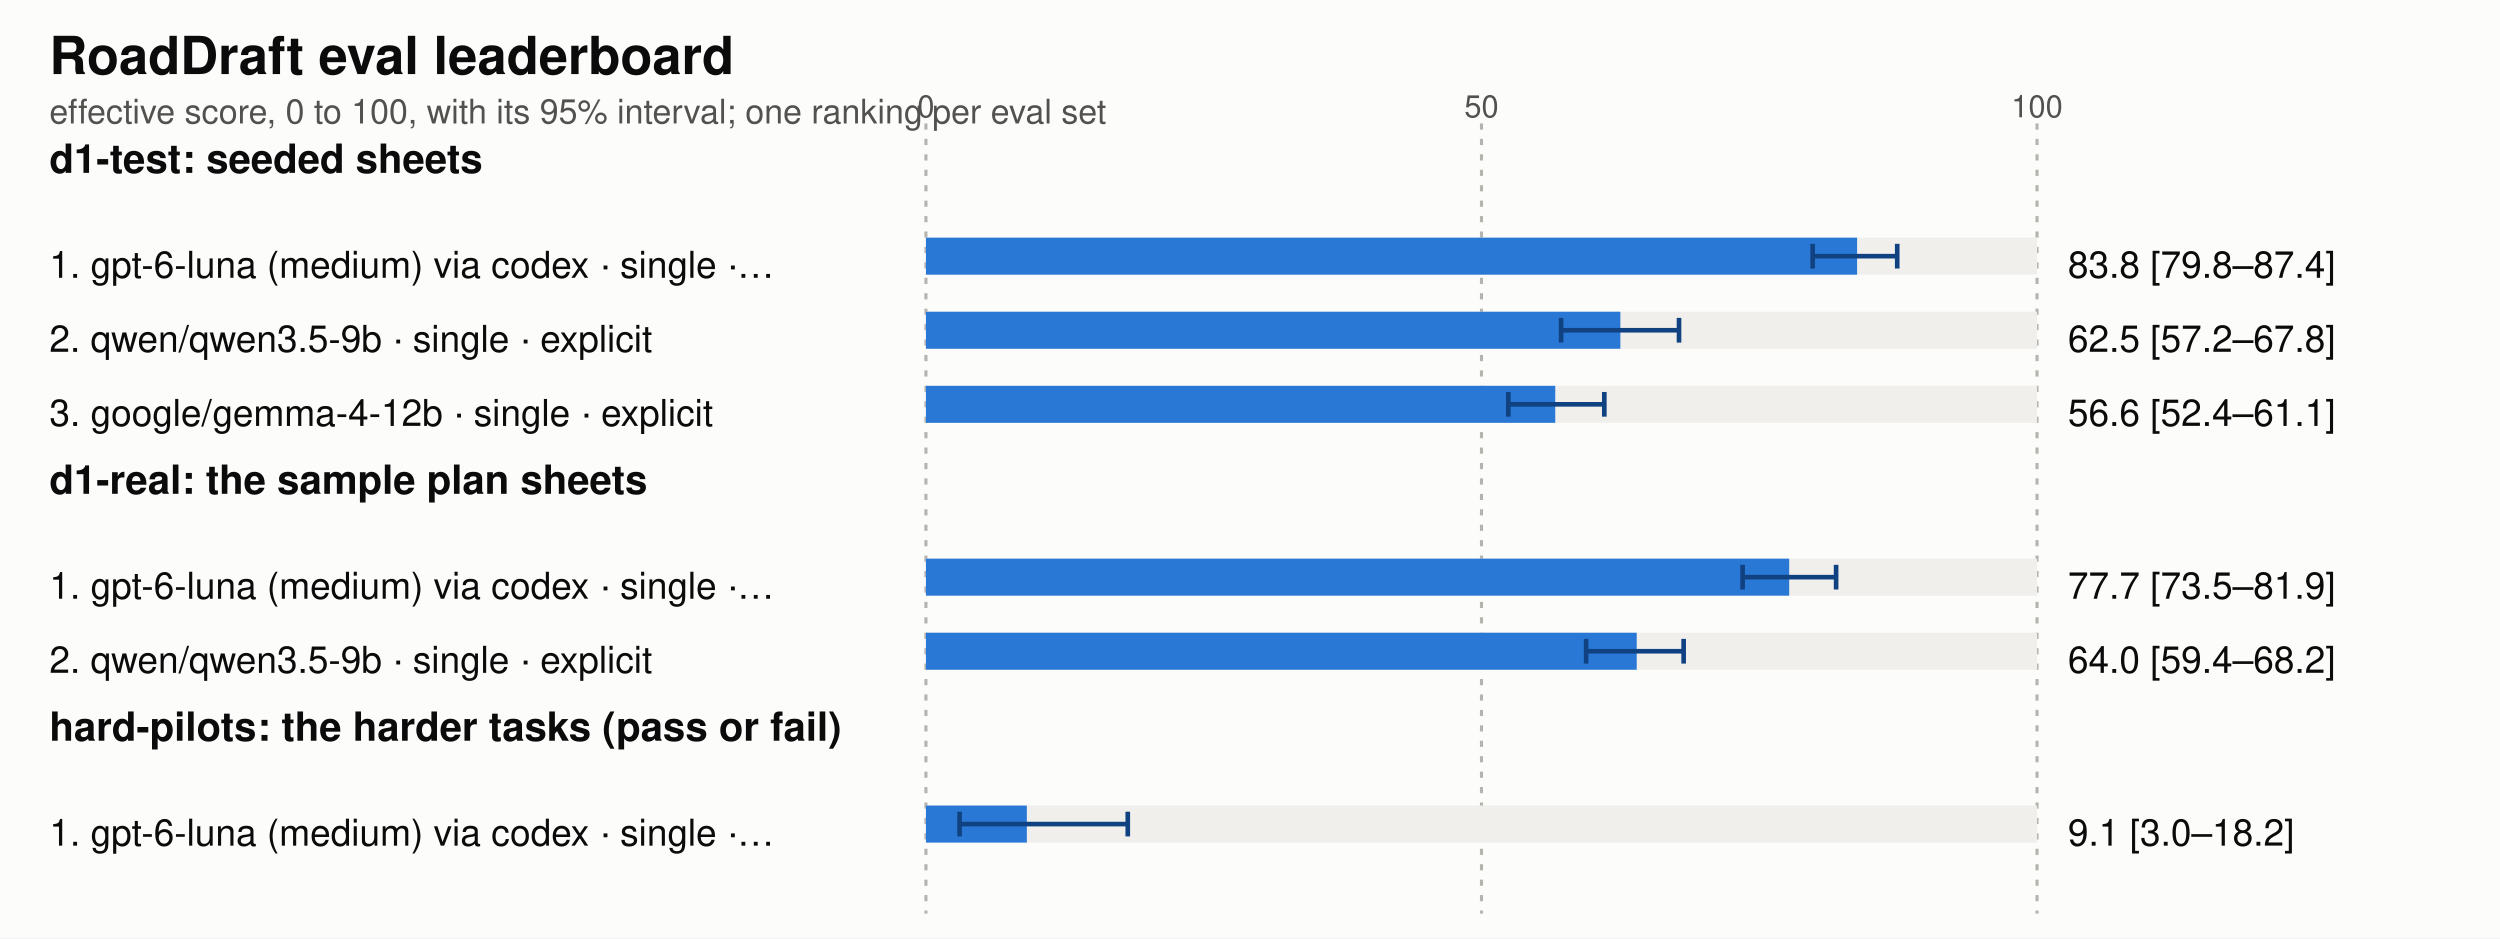
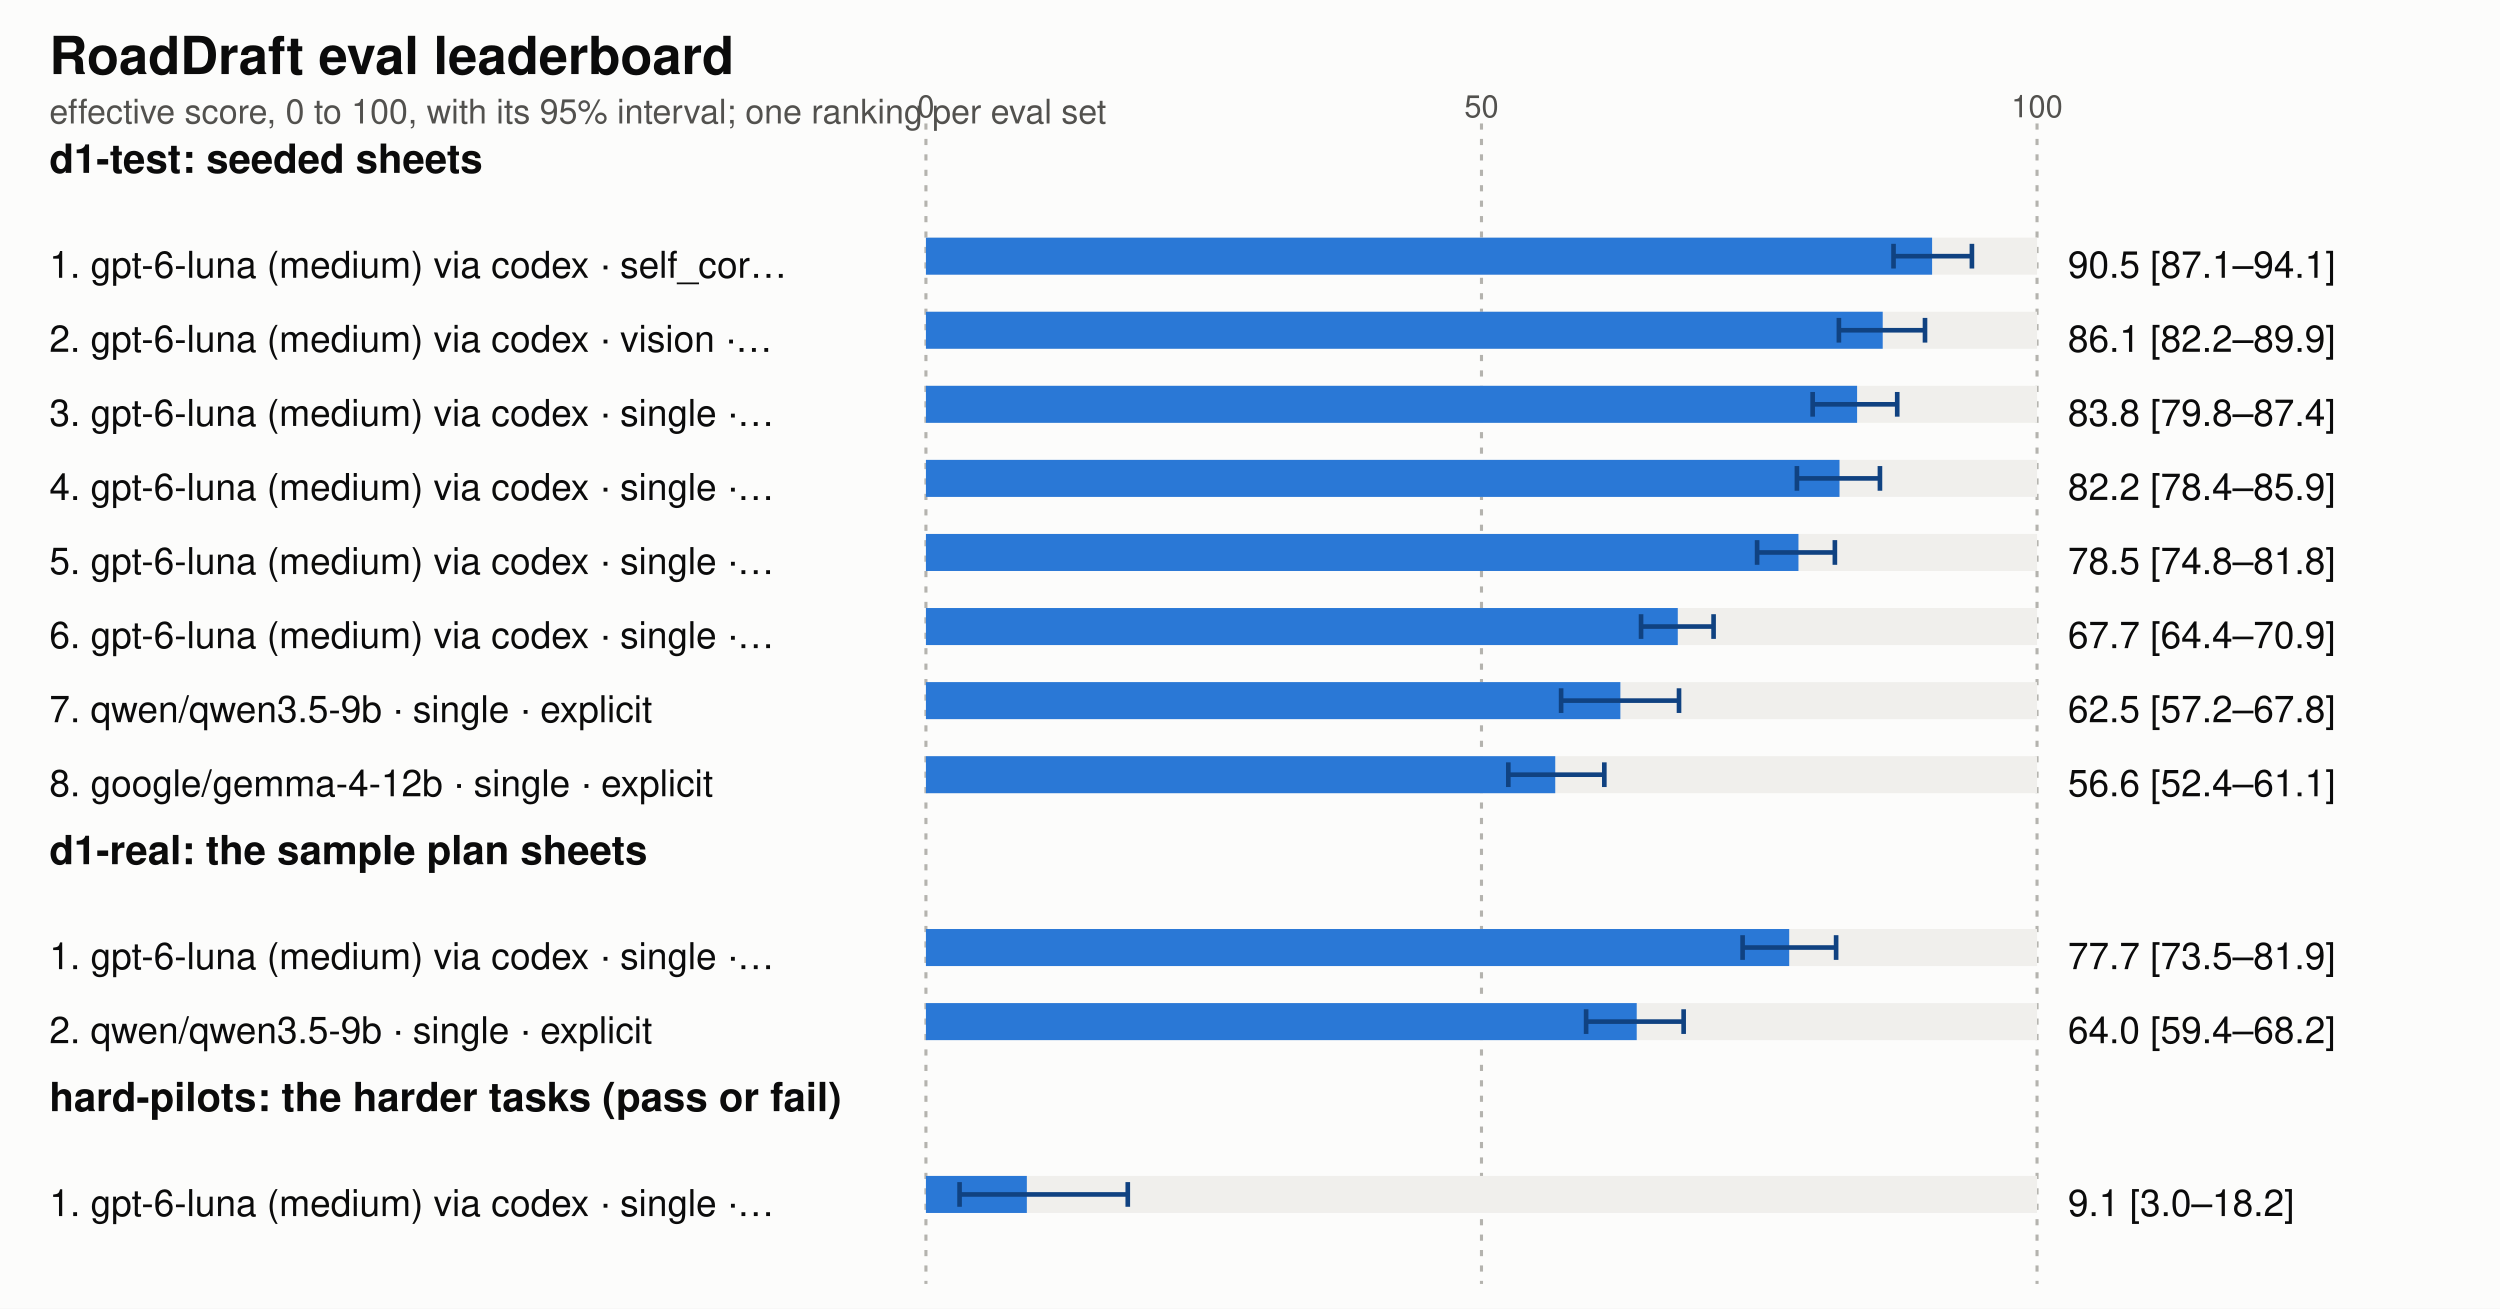
- <svg xmlns="http://www.w3.org/2000/svg" viewBox="0 0 810 304" width="810" height="304" role="img" aria-labelledby="title">
+ <svg xmlns="http://www.w3.org/2000/svg" viewBox="0 0 810 424" width="810" height="424" role="img" aria-labelledby="title">
  <style>
text { font-family: -apple-system, 'Segoe UI', Helvetica, Arial, sans-serif; }
.bg { fill: #fcfcfb; } .ink { fill: #0b0b0b; } .ink2 { fill: #52514e; } .rule { stroke: #b4b3ae; }
.track { fill: #f0efec; } .bar { fill: #2a78d6; } .ci { stroke: #104281; stroke-width: 1.5; }
@media (prefers-color-scheme: dark) {
  .bg { fill: #1a1a19; } .ink { fill: #ffffff; } .ink2 { fill: #c3c2b7; } .rule { stroke: #6b6a65; }
  .track { fill: #383835; } .bar { fill: #3987e5; } .ci { stroke: #b7d3f6; }
}
</style>
-   <rect class="bg" width="810" height="304" />
+   <rect class="bg" width="810" height="424" />
  <text class="ink" x="16" y="24" font-size="17" font-weight="600">RoadDraft eval leaderboard</text>
  <text class="ink2" x="16" y="40" font-size="11">effective score, 0 to 100, with its 95% interval; one ranking per eval set</text>
-   <line class="rule" x1="300" y1="40" x2="300" y2="296" stroke-dasharray="2 3" />
-   <line class="rule" x1="480" y1="40" x2="480" y2="296" stroke-dasharray="2 3" />
-   <line class="rule" x1="660" y1="40" x2="660" y2="296" stroke-dasharray="2 3" />
+   <line class="rule" x1="300" y1="40" x2="300" y2="416" stroke-dasharray="2 3" />
+   <line class="rule" x1="480" y1="40" x2="480" y2="416" stroke-dasharray="2 3" />
+   <line class="rule" x1="660" y1="40" x2="660" y2="416" stroke-dasharray="2 3" />
  <text class="ink2" x="300" y="38" font-size="10" text-anchor="middle">0</text>
  <text class="ink2" x="480" y="38" font-size="10" text-anchor="middle">50</text>
  <text class="ink2" x="660" y="38" font-size="10" text-anchor="middle">100</text>
  <text class="ink" x="16" y="56" font-size="13" font-weight="600">d1-test: seeded sheets</text>
-   <text class="ink" x="16" y="90" font-size="12">1. gpt-6-luna (medium) via codex · single ·…</text>
+   <text class="ink" x="16" y="90" font-size="12">1. gpt-6-luna (medium) via codex · self_cor…</text>
  <rect class="track" x="300" y="77" width="360" height="12" />
-   <rect class="bar" x="300" y="77" width="301.7" height="12" />
-   <line class="ci" x1="587.3" y1="83" x2="614.7" y2="83" />
-   <line class="ci" x1="587.3" y1="79" x2="587.3" y2="87" />
-   <line class="ci" x1="614.7" y1="79" x2="614.7" y2="87" />
-   <text class="ink" x="670" y="90" font-size="12">83.8 [79.8–87.4]</text>
-   <text class="ink" x="16" y="114" font-size="12">2. qwen/qwen3.5-9b · single · explicit</text>
+   <rect class="bar" x="300" y="77" width="326.0" height="12" />
+   <line class="ci" x1="613.5" y1="83" x2="638.9" y2="83" />
+   <line class="ci" x1="613.5" y1="79" x2="613.5" y2="87" />
+   <line class="ci" x1="638.9" y1="79" x2="638.9" y2="87" />
+   <text class="ink" x="670" y="90" font-size="12">90.5 [87.1–94.1]</text>
+   <text class="ink" x="16" y="114" font-size="12">2. gpt-6-luna (medium) via codex · vision ·…</text>
  <rect class="track" x="300" y="101" width="360" height="12" />
-   <rect class="bar" x="300" y="101" width="225.0" height="12" />
-   <line class="ci" x1="505.8" y1="107" x2="544.0" y2="107" />
-   <line class="ci" x1="505.8" y1="103" x2="505.8" y2="111" />
-   <line class="ci" x1="544.0" y1="103" x2="544.0" y2="111" />
-   <text class="ink" x="670" y="114" font-size="12">62.5 [57.2–67.8]</text>
-   <text class="ink" x="16" y="138" font-size="12">3. google/gemma-4-12b · single · explicit</text>
+   <rect class="bar" x="300" y="101" width="310.0" height="12" />
+   <line class="ci" x1="595.8" y1="107" x2="623.7" y2="107" />
+   <line class="ci" x1="595.8" y1="103" x2="595.8" y2="111" />
+   <line class="ci" x1="623.7" y1="103" x2="623.7" y2="111" />
+   <text class="ink" x="670" y="114" font-size="12">86.1 [82.2–89.9]</text>
+   <text class="ink" x="16" y="138" font-size="12">3. gpt-6-luna (medium) via codex · single ·…</text>
  <rect class="track" x="300" y="125" width="360" height="12" />
-   <rect class="bar" x="300" y="125" width="203.9" height="12" />
-   <line class="ci" x1="488.7" y1="131" x2="519.8" y2="131" />
-   <line class="ci" x1="488.7" y1="127" x2="488.7" y2="135" />
-   <line class="ci" x1="519.8" y1="127" x2="519.8" y2="135" />
-   <text class="ink" x="670" y="138" font-size="12">56.6 [52.4–61.1]</text>
-   <text class="ink" x="16" y="160" font-size="13" font-weight="600">d1-real: the sample plan sheets</text>
-   <text class="ink" x="16" y="194" font-size="12">1. gpt-6-luna (medium) via codex · single ·…</text>
-   <rect class="track" x="300" y="181" width="360" height="12" />
-   <rect class="bar" x="300" y="181" width="279.7" height="12" />
-   <line class="ci" x1="564.6" y1="187" x2="594.9" y2="187" />
-   <line class="ci" x1="564.6" y1="183" x2="564.6" y2="191" />
-   <line class="ci" x1="594.9" y1="183" x2="594.9" y2="191" />
-   <text class="ink" x="670" y="194" font-size="12">77.7 [73.5–81.9]</text>
-   <text class="ink" x="16" y="218" font-size="12">2. qwen/qwen3.5-9b · single · explicit</text>
-   <rect class="track" x="300" y="205" width="360" height="12" />
-   <rect class="bar" x="300" y="205" width="230.3" height="12" />
-   <line class="ci" x1="513.9" y1="211" x2="545.5" y2="211" />
-   <line class="ci" x1="513.9" y1="207" x2="513.9" y2="215" />
-   <line class="ci" x1="545.5" y1="207" x2="545.5" y2="215" />
-   <text class="ink" x="670" y="218" font-size="12">64.0 [59.4–68.2]</text>
-   <text class="ink" x="16" y="240" font-size="13" font-weight="600">hard-pilots: the harder tasks (pass or fail)</text>
-   <text class="ink" x="16" y="274" font-size="12">1. gpt-6-luna (medium) via codex · single ·…</text>
-   <rect class="track" x="300" y="261" width="360" height="12" />
-   <rect class="bar" x="300" y="261" width="32.7" height="12" />
-   <line class="ci" x1="310.9" y1="267" x2="365.4" y2="267" />
-   <line class="ci" x1="310.9" y1="263" x2="310.9" y2="271" />
-   <line class="ci" x1="365.4" y1="263" x2="365.4" y2="271" />
-   <text class="ink" x="670" y="274" font-size="12">9.1 [3.0–18.2]</text>
+   <rect class="bar" x="300" y="125" width="301.7" height="12" />
+   <line class="ci" x1="587.3" y1="131" x2="614.7" y2="131" />
+   <line class="ci" x1="587.3" y1="127" x2="587.3" y2="135" />
+   <line class="ci" x1="614.7" y1="127" x2="614.7" y2="135" />
+   <text class="ink" x="670" y="138" font-size="12">83.8 [79.8–87.4]</text>
+   <text class="ink" x="16" y="162" font-size="12">4. gpt-6-luna (medium) via codex · single ·…</text>
+   <rect class="track" x="300" y="149" width="360" height="12" />
+   <rect class="bar" x="300" y="149" width="296.0" height="12" />
+   <line class="ci" x1="582.2" y1="155" x2="609.1" y2="155" />
+   <line class="ci" x1="582.2" y1="151" x2="582.2" y2="159" />
+   <line class="ci" x1="609.1" y1="151" x2="609.1" y2="159" />
+   <text class="ink" x="670" y="162" font-size="12">82.2 [78.4–85.9]</text>
+   <text class="ink" x="16" y="186" font-size="12">5. gpt-6-luna (medium) via codex · single ·…</text>
+   <rect class="track" x="300" y="173" width="360" height="12" />
+   <rect class="bar" x="300" y="173" width="282.7" height="12" />
+   <line class="ci" x1="569.3" y1="179" x2="594.5" y2="179" />
+   <line class="ci" x1="569.3" y1="175" x2="569.3" y2="183" />
+   <line class="ci" x1="594.5" y1="175" x2="594.5" y2="183" />
+   <text class="ink" x="670" y="186" font-size="12">78.5 [74.8–81.8]</text>
+   <text class="ink" x="16" y="210" font-size="12">6. gpt-6-luna (medium) via codex · single ·…</text>
+   <rect class="track" x="300" y="197" width="360" height="12" />
+   <rect class="bar" x="300" y="197" width="243.6" height="12" />
+   <line class="ci" x1="531.7" y1="203" x2="555.2" y2="203" />
+   <line class="ci" x1="531.7" y1="199" x2="531.7" y2="207" />
+   <line class="ci" x1="555.2" y1="199" x2="555.2" y2="207" />
+   <text class="ink" x="670" y="210" font-size="12">67.7 [64.4–70.9]</text>
+   <text class="ink" x="16" y="234" font-size="12">7. qwen/qwen3.5-9b · single · explicit</text>
+   <rect class="track" x="300" y="221" width="360" height="12" />
+   <rect class="bar" x="300" y="221" width="225.0" height="12" />
+   <line class="ci" x1="505.8" y1="227" x2="544.0" y2="227" />
+   <line class="ci" x1="505.8" y1="223" x2="505.8" y2="231" />
+   <line class="ci" x1="544.0" y1="223" x2="544.0" y2="231" />
+   <text class="ink" x="670" y="234" font-size="12">62.5 [57.2–67.8]</text>
+   <text class="ink" x="16" y="258" font-size="12">8. google/gemma-4-12b · single · explicit</text>
+   <rect class="track" x="300" y="245" width="360" height="12" />
+   <rect class="bar" x="300" y="245" width="203.9" height="12" />
+   <line class="ci" x1="488.7" y1="251" x2="519.8" y2="251" />
+   <line class="ci" x1="488.7" y1="247" x2="488.7" y2="255" />
+   <line class="ci" x1="519.8" y1="247" x2="519.8" y2="255" />
+   <text class="ink" x="670" y="258" font-size="12">56.6 [52.4–61.1]</text>
+   <text class="ink" x="16" y="280" font-size="13" font-weight="600">d1-real: the sample plan sheets</text>
+   <text class="ink" x="16" y="314" font-size="12">1. gpt-6-luna (medium) via codex · single ·…</text>
+   <rect class="track" x="300" y="301" width="360" height="12" />
+   <rect class="bar" x="300" y="301" width="279.7" height="12" />
+   <line class="ci" x1="564.6" y1="307" x2="594.9" y2="307" />
+   <line class="ci" x1="564.6" y1="303" x2="564.6" y2="311" />
+   <line class="ci" x1="594.9" y1="303" x2="594.9" y2="311" />
+   <text class="ink" x="670" y="314" font-size="12">77.7 [73.5–81.9]</text>
+   <text class="ink" x="16" y="338" font-size="12">2. qwen/qwen3.5-9b · single · explicit</text>
+   <rect class="track" x="300" y="325" width="360" height="12" />
+   <rect class="bar" x="300" y="325" width="230.3" height="12" />
+   <line class="ci" x1="513.9" y1="331" x2="545.5" y2="331" />
+   <line class="ci" x1="513.9" y1="327" x2="513.9" y2="335" />
+   <line class="ci" x1="545.5" y1="327" x2="545.5" y2="335" />
+   <text class="ink" x="670" y="338" font-size="12">64.0 [59.4–68.2]</text>
+   <text class="ink" x="16" y="360" font-size="13" font-weight="600">hard-pilots: the harder tasks (pass or fail)</text>
+   <text class="ink" x="16" y="394" font-size="12">1. gpt-6-luna (medium) via codex · single ·…</text>
+   <rect class="track" x="300" y="381" width="360" height="12" />
+   <rect class="bar" x="300" y="381" width="32.7" height="12" />
+   <line class="ci" x1="310.9" y1="387" x2="365.4" y2="387" />
+   <line class="ci" x1="310.9" y1="383" x2="310.9" y2="391" />
+   <line class="ci" x1="365.4" y1="383" x2="365.4" y2="391" />
+   <text class="ink" x="670" y="394" font-size="12">9.1 [3.0–18.2]</text>
</svg>
